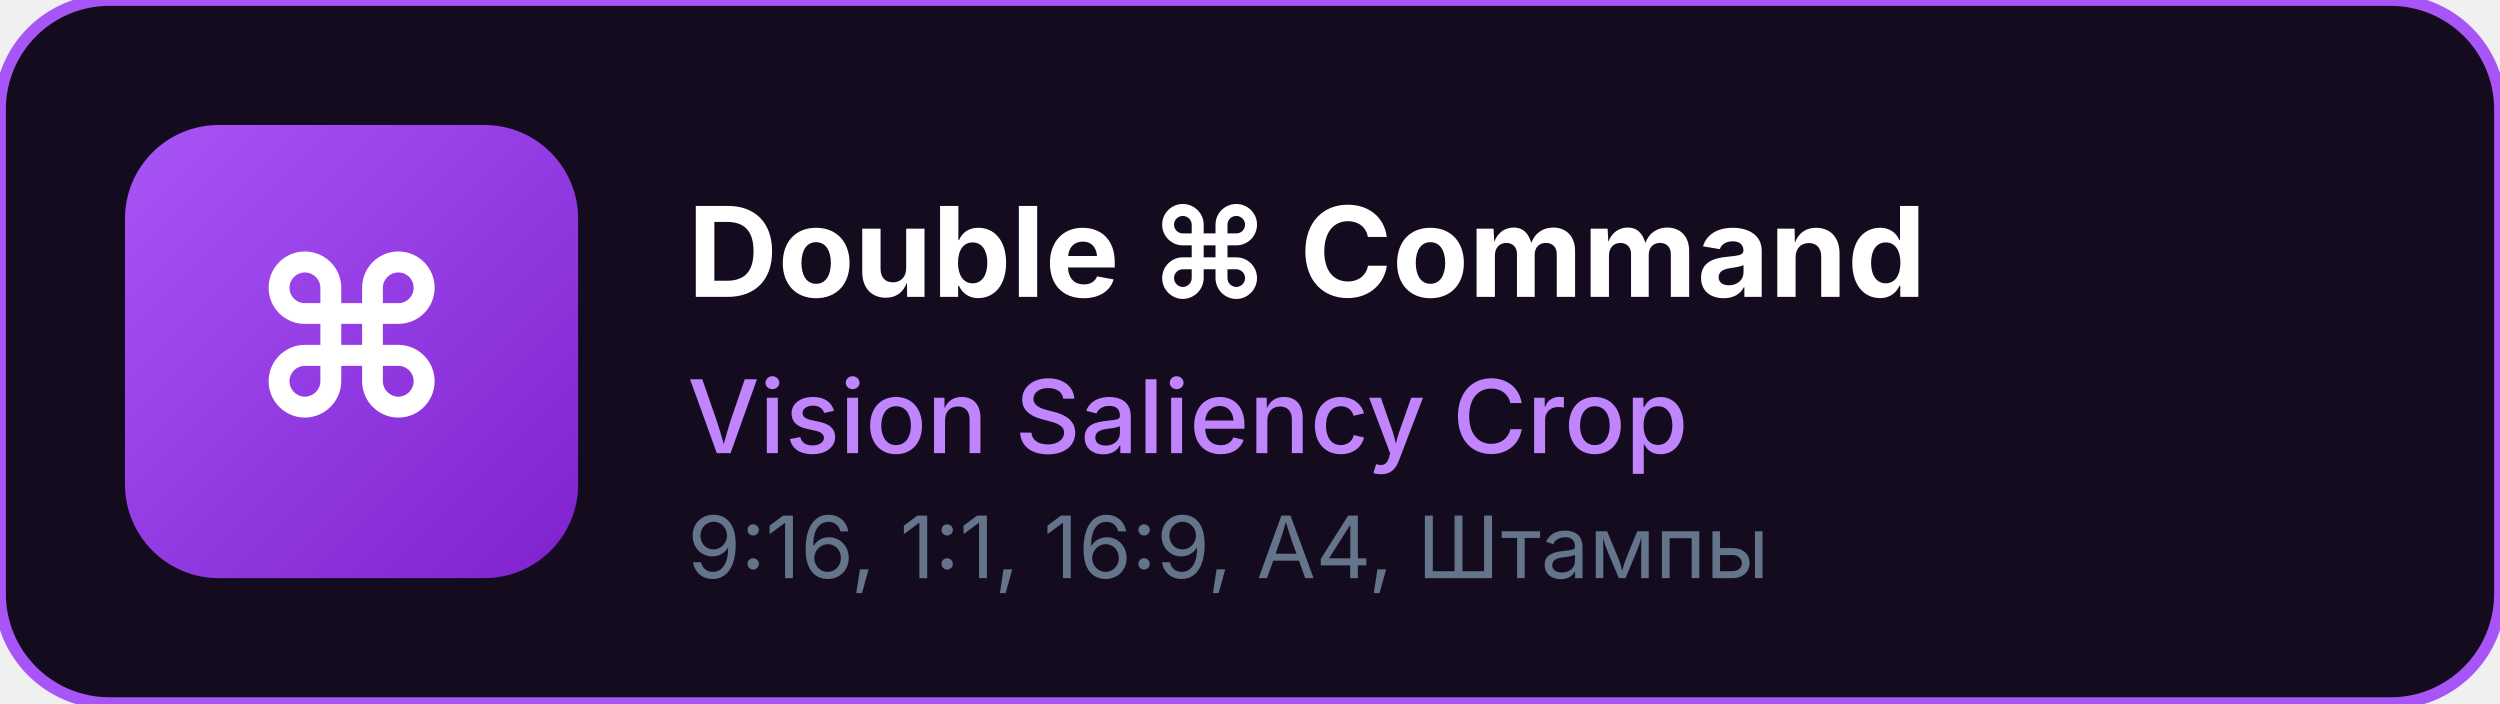
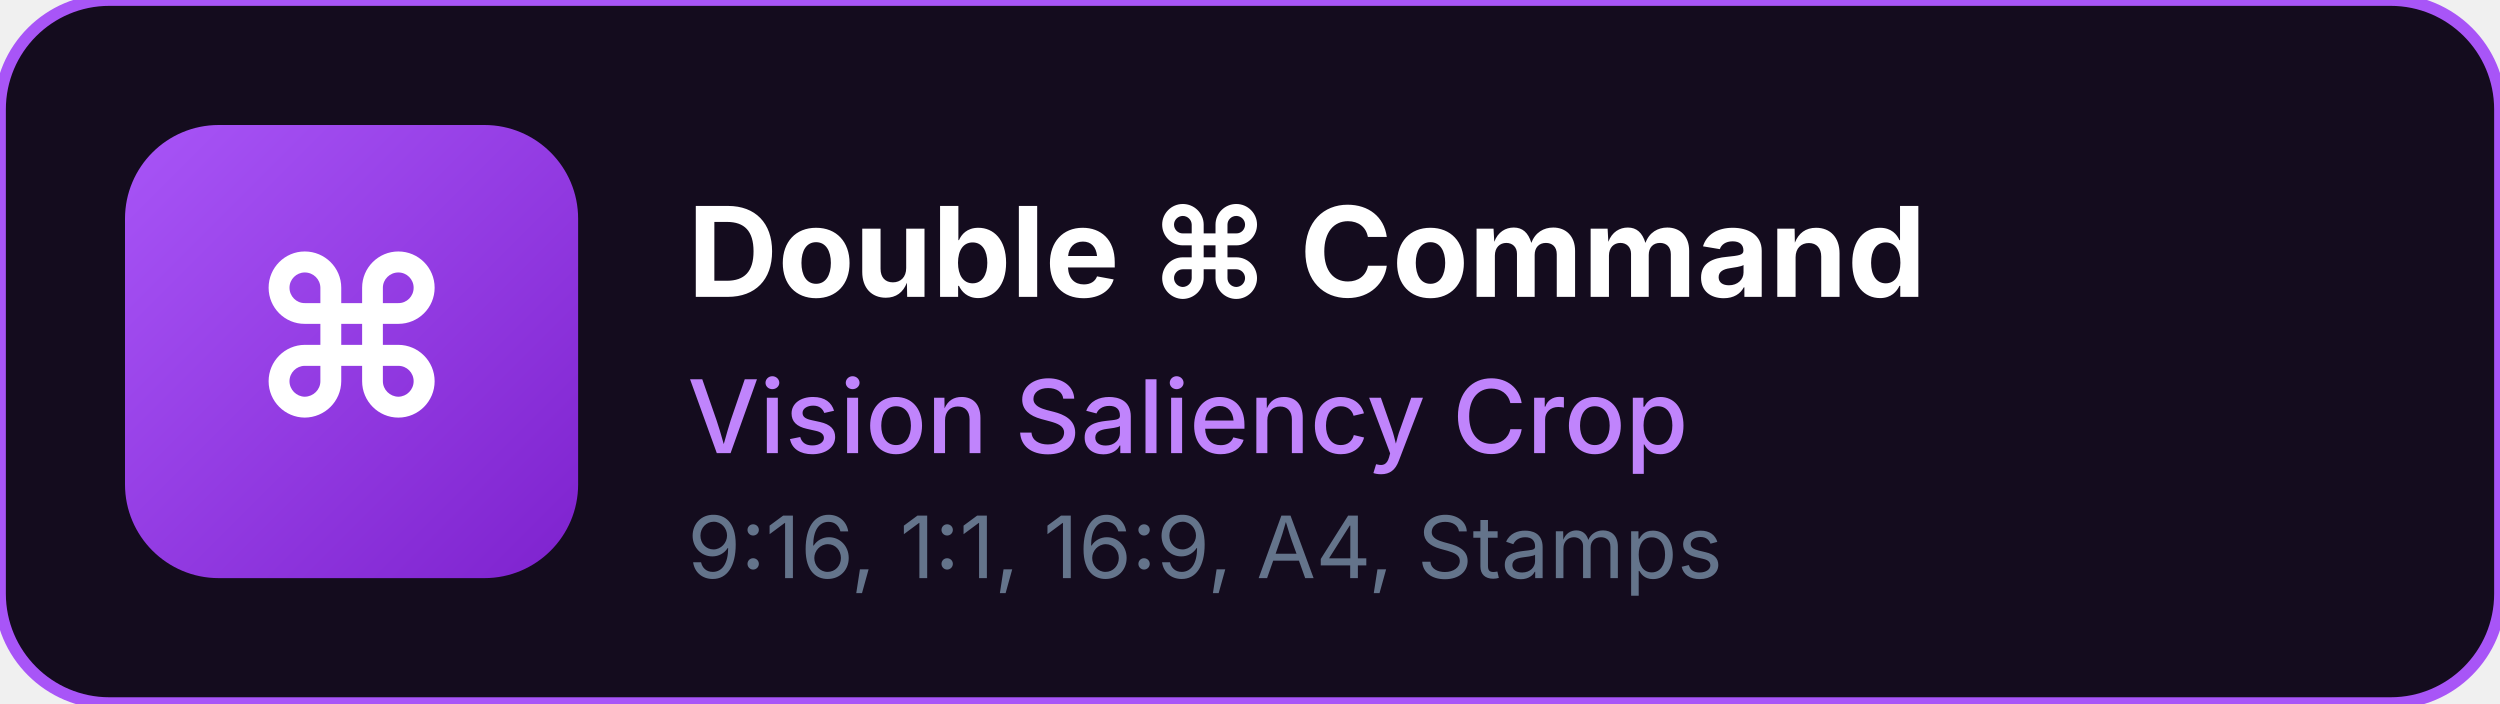
<svg xmlns="http://www.w3.org/2000/svg" viewBox="0 0 320 90" width="320" height="90">
  <defs>
    <linearGradient id="cmdGrad" x1="0%" y1="0%" x2="100%" y2="100%">
      <stop offset="0%" stop-color="#a855f7" />
      <stop offset="100%" stop-color="#7e22ce" />
    </linearGradient>
  </defs>
  <rect width="320" height="90" rx="14" fill="#140c1e" stroke="#a855f7" stroke-width="1.5" />
  <rect x="16" y="16" width="58" height="58" rx="12" fill="url(#cmdGrad)" />
  <text x="45" y="53" fill="#ffffff" font-family="-apple-system, sans-serif" font-size="28" font-weight="700" text-anchor="middle">⌘</text>
  <text x="88" y="38" fill="#ffffff" font-family="-apple-system, sans-serif" font-size="16" font-weight="700">Double ⌘ Command</text>
  <text x="88" y="58" fill="#c084fc" font-family="-apple-system, sans-serif" font-size="13" font-weight="500">Vision Saliency Crop</text>
-   <text x="88" y="74" fill="#64748b" font-family="-apple-system, sans-serif" font-size="11">9:16, 1:1, 16:9, A4, Штампы</text>
+   <text x="88" y="74" fill="#64748b" font-family="-apple-system, sans-serif" font-size="11">9:16, 1:1, 16:9, A4, Stamps</text>
</svg>
